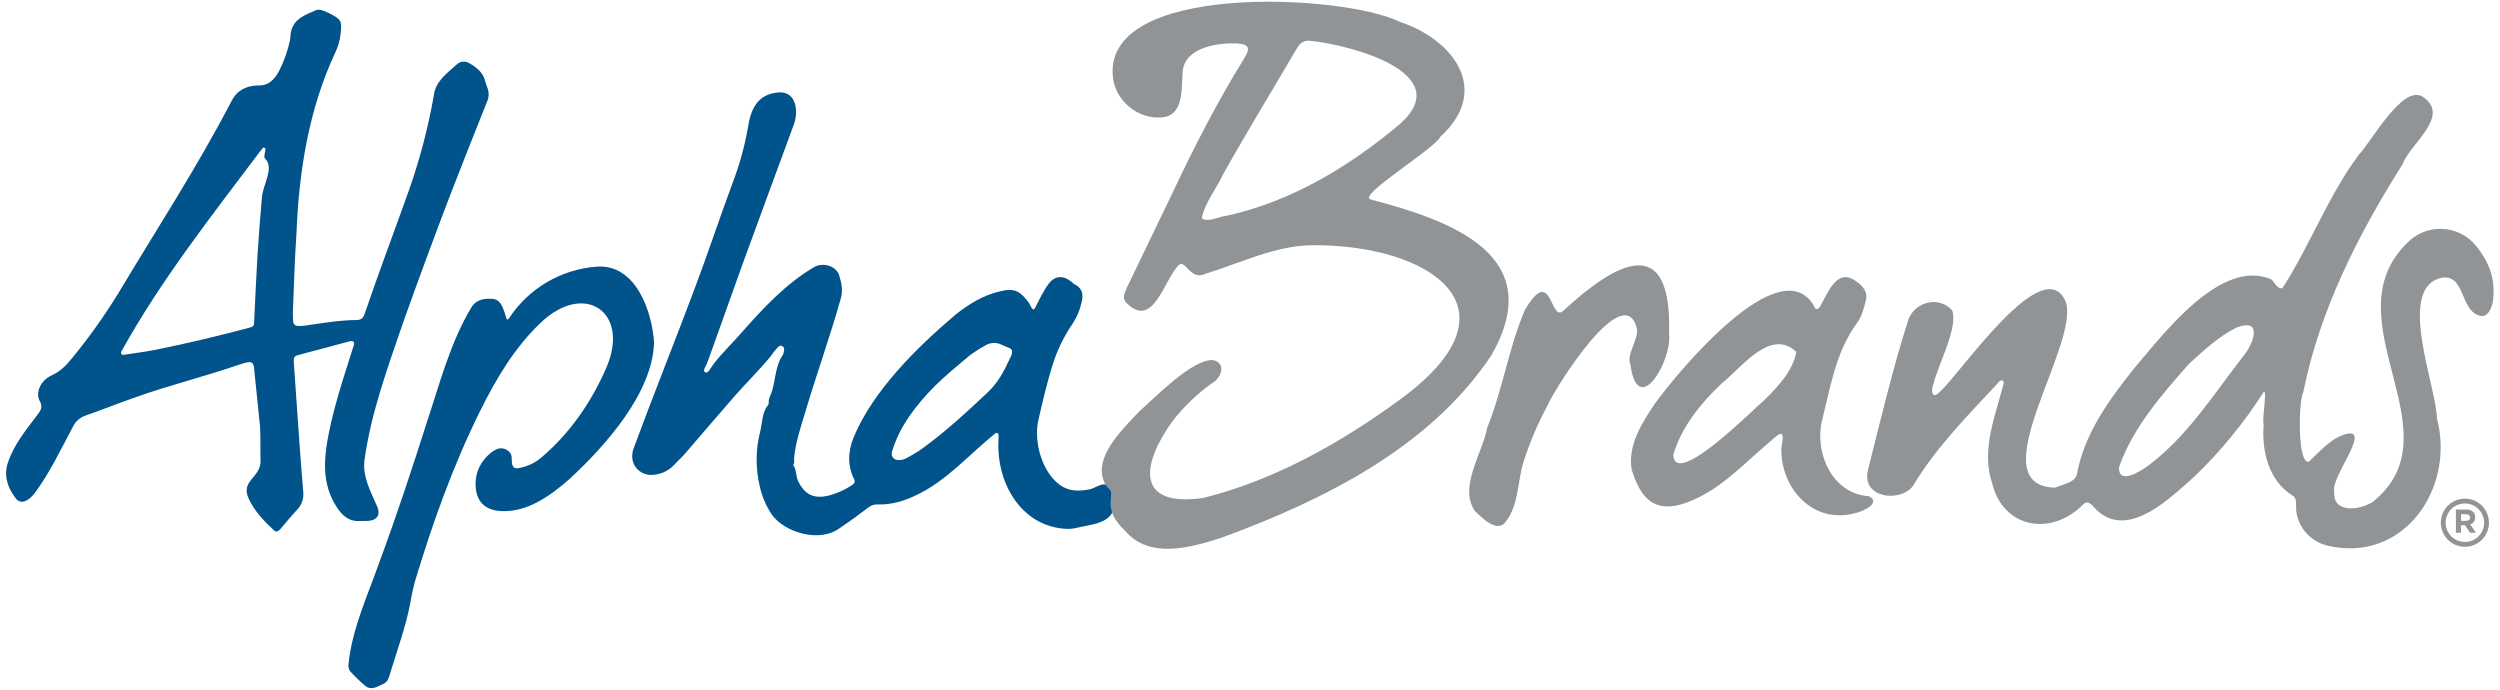
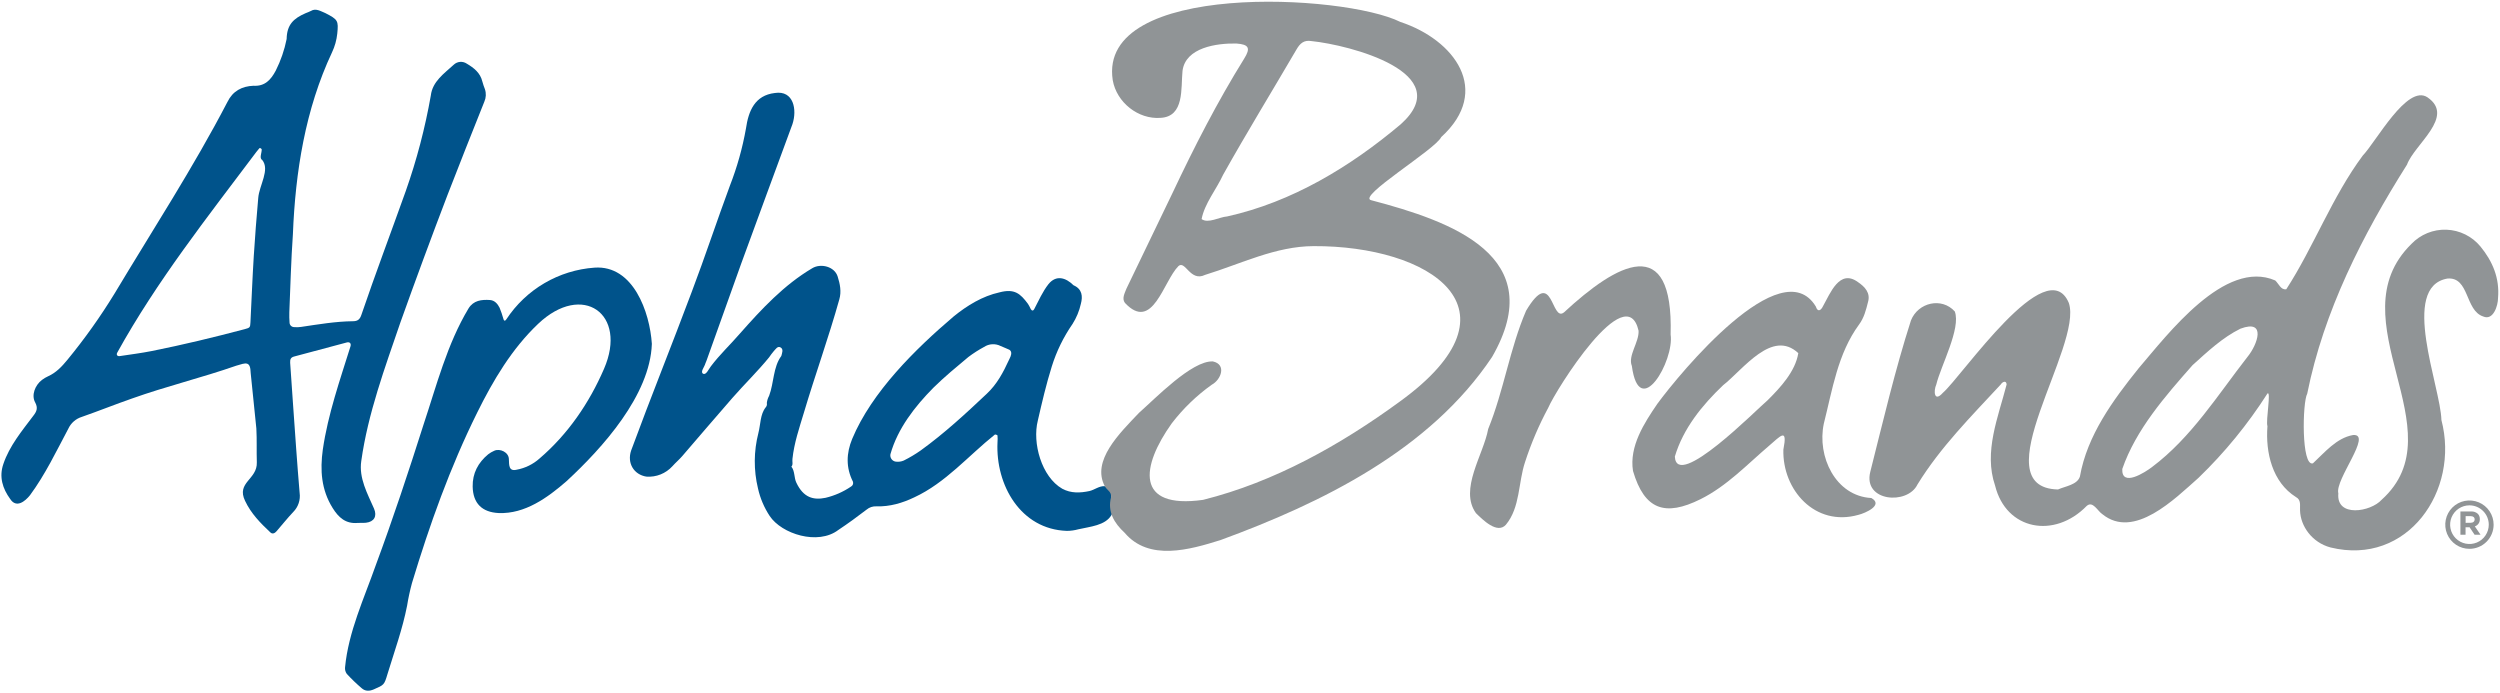
- <svg xmlns="http://www.w3.org/2000/svg" width="198px" height="54.64px" viewBox="0 0 1278 354" fill="none">
+ <svg xmlns="http://www.w3.org/2000/svg" className="sm:w-logoNav sm:h-logoNav md:w-logoNavMd md:h-logoNavMd lg:w-logoNavLg lg:h-logoNavLg" viewBox="0 0 1278 354" fill="none">
  <path d="M120.78 186.94C103.2 193.08 85.06 197.45 67.5 203.71C58.88 206.71 50.42 210.12 41.8 213.12C40.301 213.585 38.916 214.359 37.734 215.393C36.552 216.426 35.601 217.696 34.94 219.12C28.8 230.66 23.14 242.57 15.36 253.12C12.83 256.3 8.36 259.92 5.24 255.12C1.31 249.77 -0.55 243.75 1.71 237.22C4.83 227.94 11.2 220.3 17.01 212.58C18.77 210.32 19.52 208.58 17.96 205.68C15.96 202.06 17.87 196.91 21.5 194.18C22.453 193.461 23.483 192.851 24.57 192.36C28.7 190.52 31.64 187.36 34.44 183.96C43.272 173.214 51.345 161.867 58.6 150C78.05 117.51 98.81 85.69 116.29 52.07C119.02 46.48 123.76 44.07 129.59 43.84C135.38 44.19 138.45 40.84 140.96 36.12C143.535 31.001 145.408 25.559 146.53 19.94C146.67 12.62 149.99 9.46 156.26 6.73C157.19 6.392 158.101 6.005 158.99 5.57C161.47 4.05 163.99 5.77 166.29 6.68C172.8 10 173.06 10.62 172.42 17.13C172.079 20.47 171.169 23.727 169.73 26.76C156.05 55.88 150.98 87.9 149.73 119.76C148.8 133.02 148.46 146.33 147.9 159.62C147.83 161.4 147.9 163.19 148.02 164.97C148.046 165.576 148.305 166.148 148.743 166.567C149.181 166.987 149.764 167.22 150.37 167.22C151.546 167.337 152.732 167.303 153.9 167.12C162.73 165.82 171.54 164.3 180.5 164.21C182.87 164.21 183.99 163.21 184.73 160.98C191.96 139.77 199.88 118.81 207.41 97.71C213.02 81.807 217.308 65.468 220.23 48.86C221.07 41.64 227.03 37.6 231.95 33.09C232.825 32.254 233.959 31.741 235.165 31.637C236.37 31.534 237.575 31.845 238.58 32.52C242.22 34.67 245.51 37.19 246.58 41.68C246.948 43.016 247.388 44.332 247.9 45.62C248.599 47.704 248.488 49.974 247.59 51.98C241.27 67.83 234.95 83.67 228.8 99.58C220.52 121.24 212.48 142.993 204.68 164.84C196.75 188.04 188.1 211.31 184.68 235.68C183.39 244.44 187.84 252.3 191.22 260.05C192.87 263.94 191.22 266.75 187.1 267.22C185.73 267.37 184.32 267.22 182.94 267.32C176.76 267.88 173.1 264.61 170.02 259.65C164.22 250.32 163.57 240.35 165.02 229.84C167.66 211.71 173.74 194.46 179.17 177.05C179.62 175.59 178.8 174.69 177.33 175.05C168.323 177.417 159.323 179.82 150.33 182.26C148.72 182.7 148.22 183.6 148.33 185.44C148.797 192.567 149.29 199.697 149.81 206.83C150.89 221.88 151.88 236.94 153.17 251.97C153.415 253.729 153.25 255.521 152.69 257.207C152.13 258.893 151.189 260.427 149.94 261.69C146.94 264.85 144.23 268.29 141.36 271.58C140.51 272.58 139.31 273.19 138.24 272.19C133.16 267.44 128.31 262.49 125.29 256.06C120.67 246.55 131.6 245.17 131.29 236.34C131.1 230.58 131.37 224.81 131.05 219.07C130.09 209.61 129.123 200.147 128.15 190.68C128 184.39 125.69 185.47 120.78 186.94ZM134 81.72C132.43 80.93 133.89 78 133.78 76.37C133.78 76.13 133.33 75.87 133.05 75.69C132.964 75.668 132.874 75.668 132.788 75.691C132.702 75.714 132.624 75.758 132.56 75.82C132.04 76.41 131.56 77.02 131.06 77.65C106.06 110.95 80.15 143.7 59.96 180.22C59.32 181.32 59.96 182.22 61.18 182.04C66.66 181.21 72.18 180.52 77.62 179.44C93.54 176.25 109.33 172.44 125.03 168.28C127.85 167.54 127.88 167.39 128.03 164.75C128.6 153.46 129.03 142.17 129.73 130.89C130.33 120.99 131.16 111.11 132.01 101.23C132.51 94.72 138.16 86.73 134 81.72Z" fill="#00538B" />
  <path d="M564.78 248.56C567.26 248.82 568.24 251.31 567.99 254.13C567.72 257.13 569.71 260.73 568.12 263.38C564.97 268.65 557.28 269.19 551.22 270.58C549.324 271.105 547.367 271.378 545.4 271.39C521.74 270.62 508.9 247.94 509.92 226.16C510.015 224.982 510.015 223.798 509.92 222.62C509.92 222.4 508.78 221.99 508.57 222.16C495 233 483.41 246.8 467.43 254.22C461.27 257.17 454.84 259.07 447.95 258.84C446.169 258.753 444.42 259.338 443.05 260.48C438.34 264.1 433.52 267.61 428.58 270.9C418.1 278.9 399.58 272.95 393.48 263.79C390.634 259.489 388.601 254.703 387.48 249.67C385.231 240.372 385.299 230.665 387.68 221.4C388.83 217 388.57 211.82 391.41 208.26C391.686 207.96 391.884 207.597 391.986 207.203C392.089 206.809 392.094 206.396 392 206C392.148 204.715 392.545 203.472 393.17 202.34C395.67 195.72 395.17 187.71 399.41 181.97C399.77 180.52 400.6 178.63 399.17 177.69C397.51 176.6 396.51 178.56 395.5 179.57C394.659 180.571 393.871 181.616 393.14 182.7C387.24 189.92 380.52 196.43 374.38 203.45C365.75 213.3 357.3 223.3 348.73 233.2C347.17 235 345.32 236.54 343.73 238.34C342.062 240.175 339.999 241.606 337.697 242.526C335.394 243.446 332.913 243.83 330.44 243.65C324.05 242.65 320.44 236.76 322.65 230.27C332.65 203.11 343.5 176.27 353.65 149.12C360.47 131.12 366.47 112.89 373.14 94.89C376.816 85.461 379.559 75.694 381.33 65.73C382.63 56.66 385.89 48.73 396.1 47.54C405.75 46.06 407.54 56.12 405.1 63.46C396.37 87.28 387.52 111.06 378.85 134.9C372.94 151.31 367.11 167.75 361.24 184.17C360.993 184.709 360.772 185.259 360.58 185.82C360.15 187.55 357.85 190.14 359.4 191.03C360.95 191.92 362.27 188.69 363.4 187.26C367.91 181.26 373.4 176.14 378.29 170.47C389.29 158.02 400.81 145.62 415.22 137.12C419.57 134.48 426.63 136.22 428.22 141.38C429.41 145.18 430.22 149.05 429.05 153.07C423.61 172.54 416.71 191.58 410.95 210.96C408.61 218.72 405.95 226.46 405.1 234.59C404.91 235.89 405.55 237.59 404.55 238.54C406.39 240.82 405.86 244.22 407.1 246.75C410.73 254.44 415.86 255.75 422.02 254.48C426.665 253.373 431.07 251.432 435.02 248.75C435.463 248.519 435.807 248.136 435.991 247.671C436.175 247.207 436.185 246.691 436.02 246.22C432.38 239.02 432.62 231.71 435.62 224.4C445.62 200.4 467.96 178.4 487.55 161.74C494.39 156.19 502.22 151.37 510.95 149.45C518.58 147.45 521.55 150.01 525.52 155.37C526.042 156.213 526.509 157.088 526.92 157.99C527.47 158.94 528.16 158.99 528.66 158.08C530.95 153.72 532.97 149.08 536.01 145.21C539.92 140.46 544.76 141.84 548.79 145.83C553.25 147.75 553.56 151.54 552.54 155.31C551.727 158.969 550.282 162.458 548.27 165.62C543.653 172.291 540.075 179.625 537.66 187.37C534.82 196.46 532.66 205.71 530.54 214.98C527.63 226.43 532.43 243.76 543.02 249.84C547.51 252.26 552.22 252.02 556.94 251.02C559.54 250.42 562 248.28 564.78 248.56ZM516.89 180C516.818 179.734 516.693 179.486 516.521 179.27C516.348 179.055 516.134 178.878 515.89 178.75C514.48 178.05 512.96 177.57 511.54 176.89C510.207 176.208 508.716 175.892 507.22 175.977C505.724 176.061 504.278 176.542 503.03 177.37C500.24 178.879 497.566 180.594 495.03 182.5C488.95 187.57 482.82 192.63 477.19 198.17C467.68 207.8 458.94 218.96 455.19 232.17C455.103 232.608 455.108 233.06 455.204 233.496C455.301 233.932 455.488 234.343 455.752 234.704C456.016 235.064 456.352 235.365 456.74 235.588C457.127 235.811 457.556 235.952 458 236C459.36 236.167 460.741 235.97 462 235.43C465.004 233.935 467.893 232.217 470.64 230.29C482.71 221.57 493.64 211.49 504.44 201.29C509.67 196.4 512.86 190.36 515.75 184.05C516.28 182.88 517.19 181.51 516.89 180Z" fill="#00538B" />
  <path d="M333.23 175.79C332.33 202 308 229 289.59 246C279.92 254.41 268.36 262.8 254.93 262.27C246.45 261.85 241.8 257.35 241.63 248.76C241.49 241.98 244.4 236.51 249.57 232.23C250.518 231.513 251.549 230.912 252.64 230.44C255.57 229.06 260.16 231.21 260.14 234.81C260.26 237.81 260.06 241.1 264.14 240.11C268.464 239.311 272.486 237.343 275.77 234.42C290.27 222.04 301.24 206.01 308.77 188.55C320.98 160.42 297.77 144.02 275.09 165.55C261.65 178.31 252.09 194.44 243.94 210.93C230.06 238.93 219.61 268.21 210.6 298.06C209.564 301.88 208.729 305.752 208.1 309.66C205.77 321.56 201.63 332.96 198.1 344.53C196.41 350.19 196.37 350.09 191.1 352.4C188.82 353.4 186.74 353.4 184.96 351.87C182.253 349.564 179.688 347.097 177.28 344.48C176.586 343.52 176.27 342.338 176.39 341.16C178.11 323 186.09 306 192.07 289C200.9 265.19 208.87 241.1 216.56 216.91C223.22 196.91 228.56 175.91 239.5 157.69C242.07 153.53 246.19 153.08 250.5 153.37C252.89 153.54 254.41 155.37 255.39 157.32C256.139 159.148 256.78 161.018 257.31 162.92C257.43 163.28 257.54 163.83 257.92 163.92C258.3 164.01 258.61 163.53 258.84 163.25C263.815 155.674 270.471 149.348 278.29 144.764C286.108 140.18 294.879 137.462 303.92 136.82C323.71 135.42 332.17 159.52 333.23 175.79Z" fill="#00538B" />
  <path d="M1262.38 280.56C1259.93 280.56 1257.54 279.835 1255.51 278.476C1253.48 277.118 1251.89 275.187 1250.96 272.928C1250.02 270.669 1249.78 268.183 1250.26 265.785C1250.74 263.387 1251.91 261.185 1253.64 259.457C1255.37 257.729 1257.58 256.552 1259.97 256.076C1262.37 255.601 1264.86 255.847 1267.12 256.784C1269.38 257.721 1271.3 259.307 1272.66 261.341C1274.02 263.374 1274.74 265.765 1274.74 268.21C1274.74 271.486 1273.43 274.628 1271.12 276.943C1268.8 279.259 1265.66 280.56 1262.38 280.56V280.56ZM1262.38 258.33C1260.43 258.33 1258.52 258.91 1256.89 259.995C1255.27 261.081 1254 262.624 1253.25 264.429C1252.5 266.234 1252.31 268.221 1252.69 270.138C1253.07 272.054 1254.01 273.815 1255.39 275.196C1256.78 276.578 1258.54 277.519 1260.45 277.9C1262.37 278.281 1264.36 278.086 1266.16 277.338C1267.97 276.59 1269.51 275.324 1270.59 273.699C1271.68 272.074 1272.26 270.164 1272.26 268.21C1272.26 265.591 1271.22 263.079 1269.36 261.227C1267.51 259.374 1265 258.333 1262.38 258.33V258.33Z" fill="#909496" />
  <path d="M1257.76 261.46H1263.21C1263.84 261.42 1264.47 261.505 1265.07 261.711C1265.66 261.917 1266.21 262.24 1266.68 262.66C1267.02 263.026 1267.28 263.456 1267.45 263.925C1267.63 264.393 1267.7 264.891 1267.68 265.39V265.39C1267.72 266.199 1267.49 266.999 1267.03 267.665C1266.57 268.332 1265.9 268.829 1265.13 269.08L1268.04 273.34H1265L1262.45 269.53H1260.39V273.34H1257.77L1257.76 261.46ZM1263.04 267.24C1264.31 267.24 1265.04 266.56 1265.04 265.56C1265.04 264.44 1264.26 263.86 1263.04 263.86H1260.43V267.28L1263.04 267.24Z" fill="#909496" />
  <path d="M1159.12 217.87C1158.17 215.11 1161.12 199.6 1159.12 201.16C1149.11 216.865 1137.28 231.335 1123.88 244.27C1111.75 254.99 1090.88 276.03 1074.68 262.81C1072.3 261.27 1069.83 255.81 1066.68 258.67C1050.22 275.55 1025.52 271.06 1019.88 248.21C1013.97 230.95 1021.51 213.21 1025.78 196.55C1025.65 194.27 1023.64 195.15 1022.78 196.55C1007.69 212.84 991.93 228.61 980.22 247.65C975.11 258.3 952.33 256.46 956.07 241.28C962.63 215.36 968.7 189.28 976.89 163.78C980.54 154.62 992.58 151.78 999.29 159.22C1002.53 167.84 992.17 186.94 989.83 196.56C988.32 199.98 988.75 205.78 993.14 200.86C1003.07 192.27 1046.29 128.09 1057.58 154.86C1065 176.75 1012.58 249.27 1052.05 250.22C1055.68 248.58 1061.91 247.86 1063.25 243.61C1066.94 222.61 1080.14 204.61 1093.25 188.29C1108.14 170.92 1137.35 132.2 1163.1 143.37C1164.9 145.03 1165.99 148.37 1168.75 147.86C1182.58 126.56 1192.27 100.46 1207.86 79.51C1214.69 72.41 1230.55 42.83 1240.92 49.75C1255.25 59.57 1234.34 73.64 1230.45 84.18C1207.61 120.39 1187.94 158.97 1179.45 201.26C1176.99 205.59 1176.37 238.66 1182.37 236.86C1188.43 231.26 1194.37 223.91 1202.86 222.39C1213.11 221.56 1193.43 245.25 1195.36 252.22C1194.19 264.69 1211.94 261.7 1217.5 255.47C1256.87 220.06 1193.39 163.41 1232.7 124.71C1235.01 122.297 1237.8 120.4 1240.89 119.144C1243.98 117.888 1247.3 117.302 1250.64 117.424C1253.98 117.546 1257.25 118.373 1260.24 119.851C1263.23 121.329 1265.88 123.425 1268 126C1274.26 133.62 1277.86 142.24 1277 152.31C1277 156.15 1274.6 164.04 1269.43 161.79C1260.04 158.73 1262.43 141.48 1251.15 142.39C1226.64 146.65 1247.65 197.71 1248.05 214.71C1257.54 250.82 1230.69 289.51 1191.36 279.86C1181.87 277.34 1176.01 268.91 1175.78 260.97C1175.64 258.4 1176.45 255.55 1173.68 254.09C1161.57 246.47 1158.08 231.32 1159.12 217.87ZM1084.91 239.74C1084.47 249.23 1096.52 241.51 1100.13 238.74C1120.29 223.6 1133.69 201.94 1149.01 182.31C1154.01 176.18 1158.77 162.99 1145.32 168.02C1136.17 172.5 1128.32 179.91 1120.84 186.66C1106.85 202.53 1091.89 219.58 1084.91 239.74V239.74Z" fill="#909496" />
  <path d="M564.78 248.56C557.87 235.56 572.2 221.63 582.25 211.05C590.53 203.77 609.32 184.24 620.01 184.76C627.12 186.28 624.26 194.1 619.44 196.68C611.689 202.214 604.801 208.866 599 216.42C583.34 238.36 580.08 260.42 615 255.53C651.49 246.4 685.32 227.4 715.53 205.32C781.3 157.67 730.53 125.56 671.53 125.82C652.08 125.87 634.28 134.92 616.03 140.52C608.44 144.25 605.96 132.91 602.43 136.01C594.68 143.78 589.22 169.94 575.06 154.84C573.37 152.56 574.98 149.84 575.85 147.52C583.67 131.26 591.503 115.003 599.35 98.75C610.43 75.25 622.28 52.09 636.01 30C639.41 24.58 638.46 22.71 632.07 22.25C622.07 22.03 606.01 24.25 604.5 36.25C603.62 45.08 605.58 59.62 593.25 60.25C581.85 61.1 570.81 52.35 568.83 40.99C561.04 -9.8 687.15 -3.1 715.83 11.2C743.56 20.35 762.83 46.31 736.75 70.08C733.82 76.39 693.33 100.72 701 102.36C742.09 113.18 792.48 130.93 762.73 182.5C731 230 676 257 623.92 276.09C608.15 281.02 587.36 287.03 574.92 272.36C569.56 267.42 566.04 261.58 567.98 254.13C568.24 251.31 566 250.77 564.78 248.56ZM670.41 21C666.61 20.36 664.6 22.13 662.79 25.25C650.3 46.62 637.36 67.73 625.26 89.33C621.85 96.78 615.75 104.08 614.26 112C617.63 114.43 623.32 110.92 627.31 110.65C660.49 103.3 690.31 85.23 716.11 63.48C745.25 37.29 690 23 670.41 21Z" fill="#909496" />
  <path d="M911.66 229.85C913.92 218.32 910.23 222.85 904.37 227.85C893.08 237.47 882.74 248.51 869.29 255.19C851.18 264.19 840.64 260.64 834.79 240.75C832.79 228.19 840.49 216.29 847.27 206.38C858.71 190.79 910.76 127.63 928.27 156.73C929.17 159.64 930.81 158.86 931.93 156.5C935.67 149.88 940.35 137.39 949.71 144.15C953.38 146.61 956.31 149.79 954.91 154.46C953.91 158.46 952.91 162.46 950.33 165.93C939.46 180.75 936.72 199.21 932.33 216.59C928.79 233.24 938.23 253.59 956.63 254.59C963.05 258.18 953.48 262.36 950.02 263.19C927.88 269.47 911.09 250.4 911.66 229.85ZM919.29 180.52C905.89 168.02 891.12 188.9 880.85 196.93C870.14 207.12 860.45 219.04 856.18 233.39C856.99 251.02 898.12 209.17 903.51 204.7C910.13 198.14 917.8 189.87 919.29 180.52V180.52Z" fill="#909496" />
  <path d="M834.2 187.06C832.07 181.87 837.96 174.92 837.64 169.06C831.36 141.84 795.36 199.28 791.48 208.41C786.697 217.306 782.721 226.613 779.6 236.22C776.09 246.72 777.16 259.37 769.83 268.22C765.41 273.22 757.94 265.66 754.5 262.31C745.81 250.15 758.37 232.47 760.76 219.31C768.76 199.67 771.76 178.31 780.14 158.84C793.94 135.72 792.86 165.1 799.53 159.67C826.53 134.67 855.53 118.31 854.02 170.99C856 184.49 838 215.45 834.2 187.06Z" fill="#909496" />
</svg>
